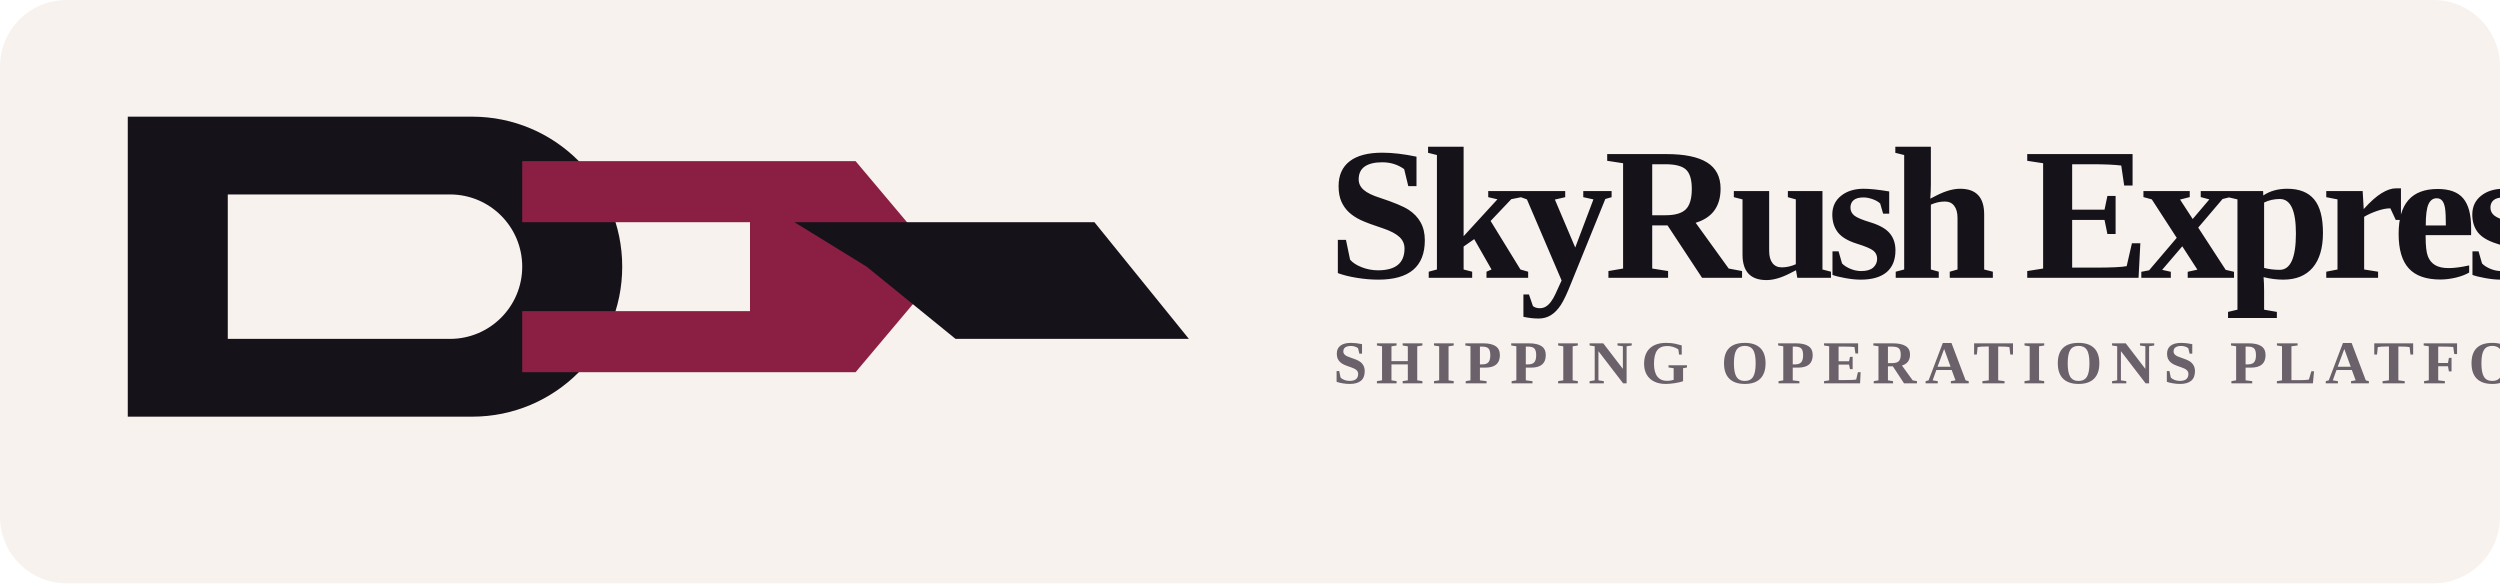
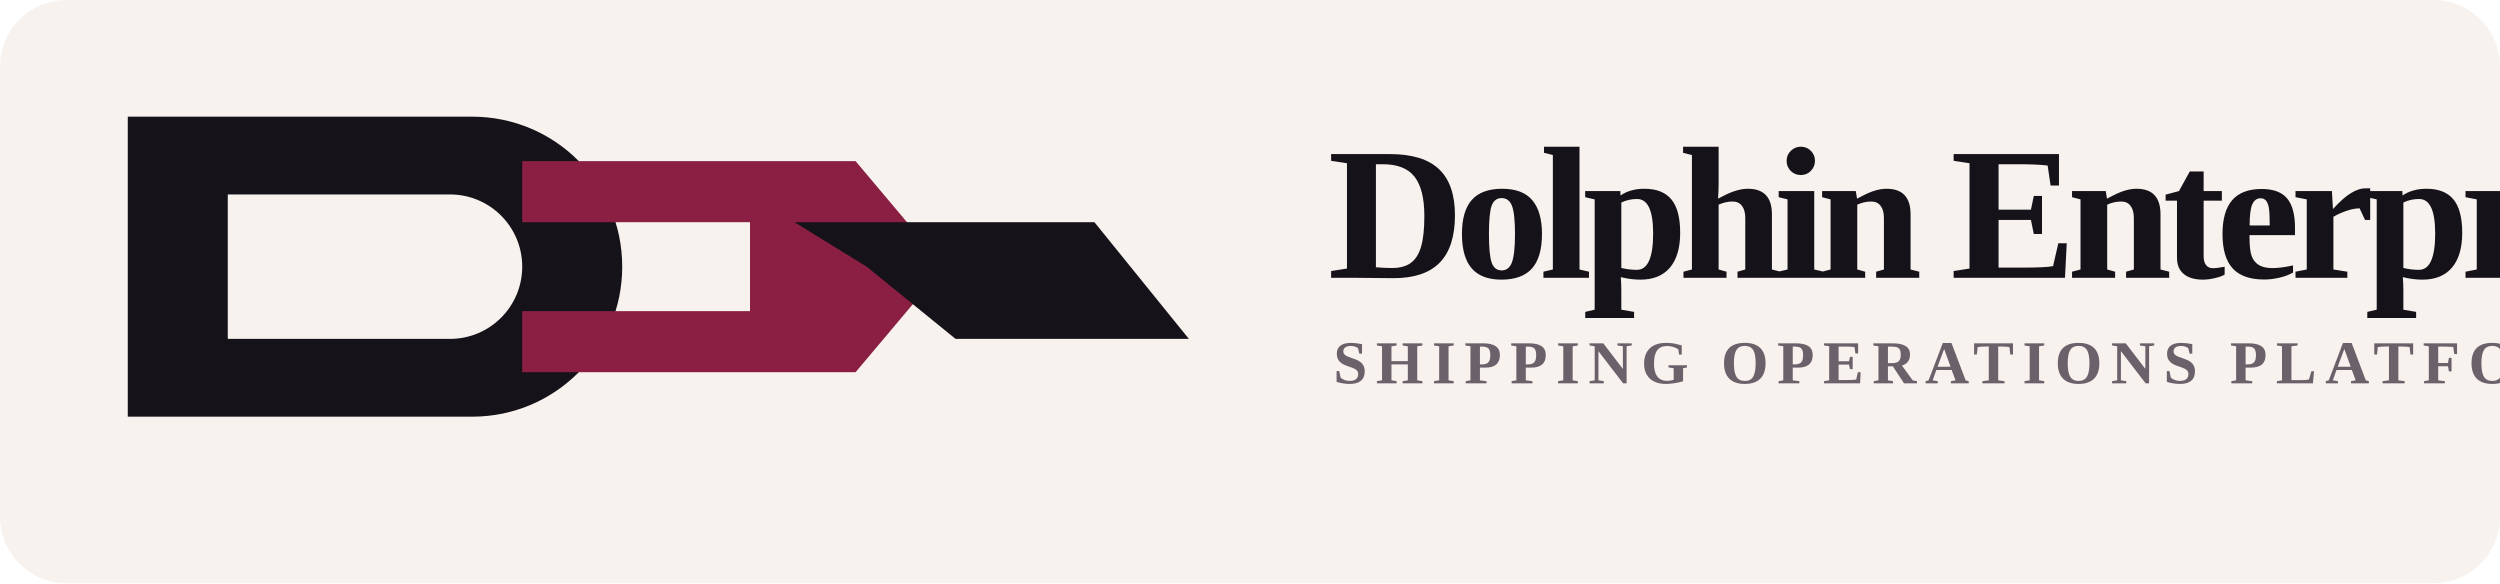
<svg xmlns="http://www.w3.org/2000/svg" width="900" height="210" viewBox="0 0 900 210" fill="none">
  <rect width="900" height="210" rx="24" fill="#F7F2ED" />
  <path d="M46 42H170C199.823 42 224 66.177 224 96C224 125.823 199.823 150 170 150H46V42Z" fill="#161219" />
  <path d="M82 70H162C176.359 70 188 81.641 188 96C188 110.359 176.359 122 162 122H82V70Z" fill="#F7F2ED" />
  <path d="M188 58H308L340 96L308 134H188V112H270V80H188V58Z" fill="#8A1F43" />
  <path d="M286 80H394L428 122H344L312 96L286 80Z" fill="#161219" />
-   <text x="478" y="100" fill="#161219" font-family="Source Sans 3, Segoe UI, sans-serif" font-size="68" font-weight="700" letter-spacing="-0.05em">SkyRush Express Courier</text>
+   <text x="478" y="100" fill="#161219" font-family="Source Sans 3, Segoe UI, sans-serif" font-size="68" font-weight="700" letter-spacing="-0.05em">Dolphin Enterprise</text>
  <text x="480" y="138" fill="#6A616A" font-family="Source Sans 3, Segoe UI, sans-serif" font-size="22" font-weight="600" letter-spacing="0.14em">SHIPPING OPERATIONS PLATFORM</text>
</svg>
